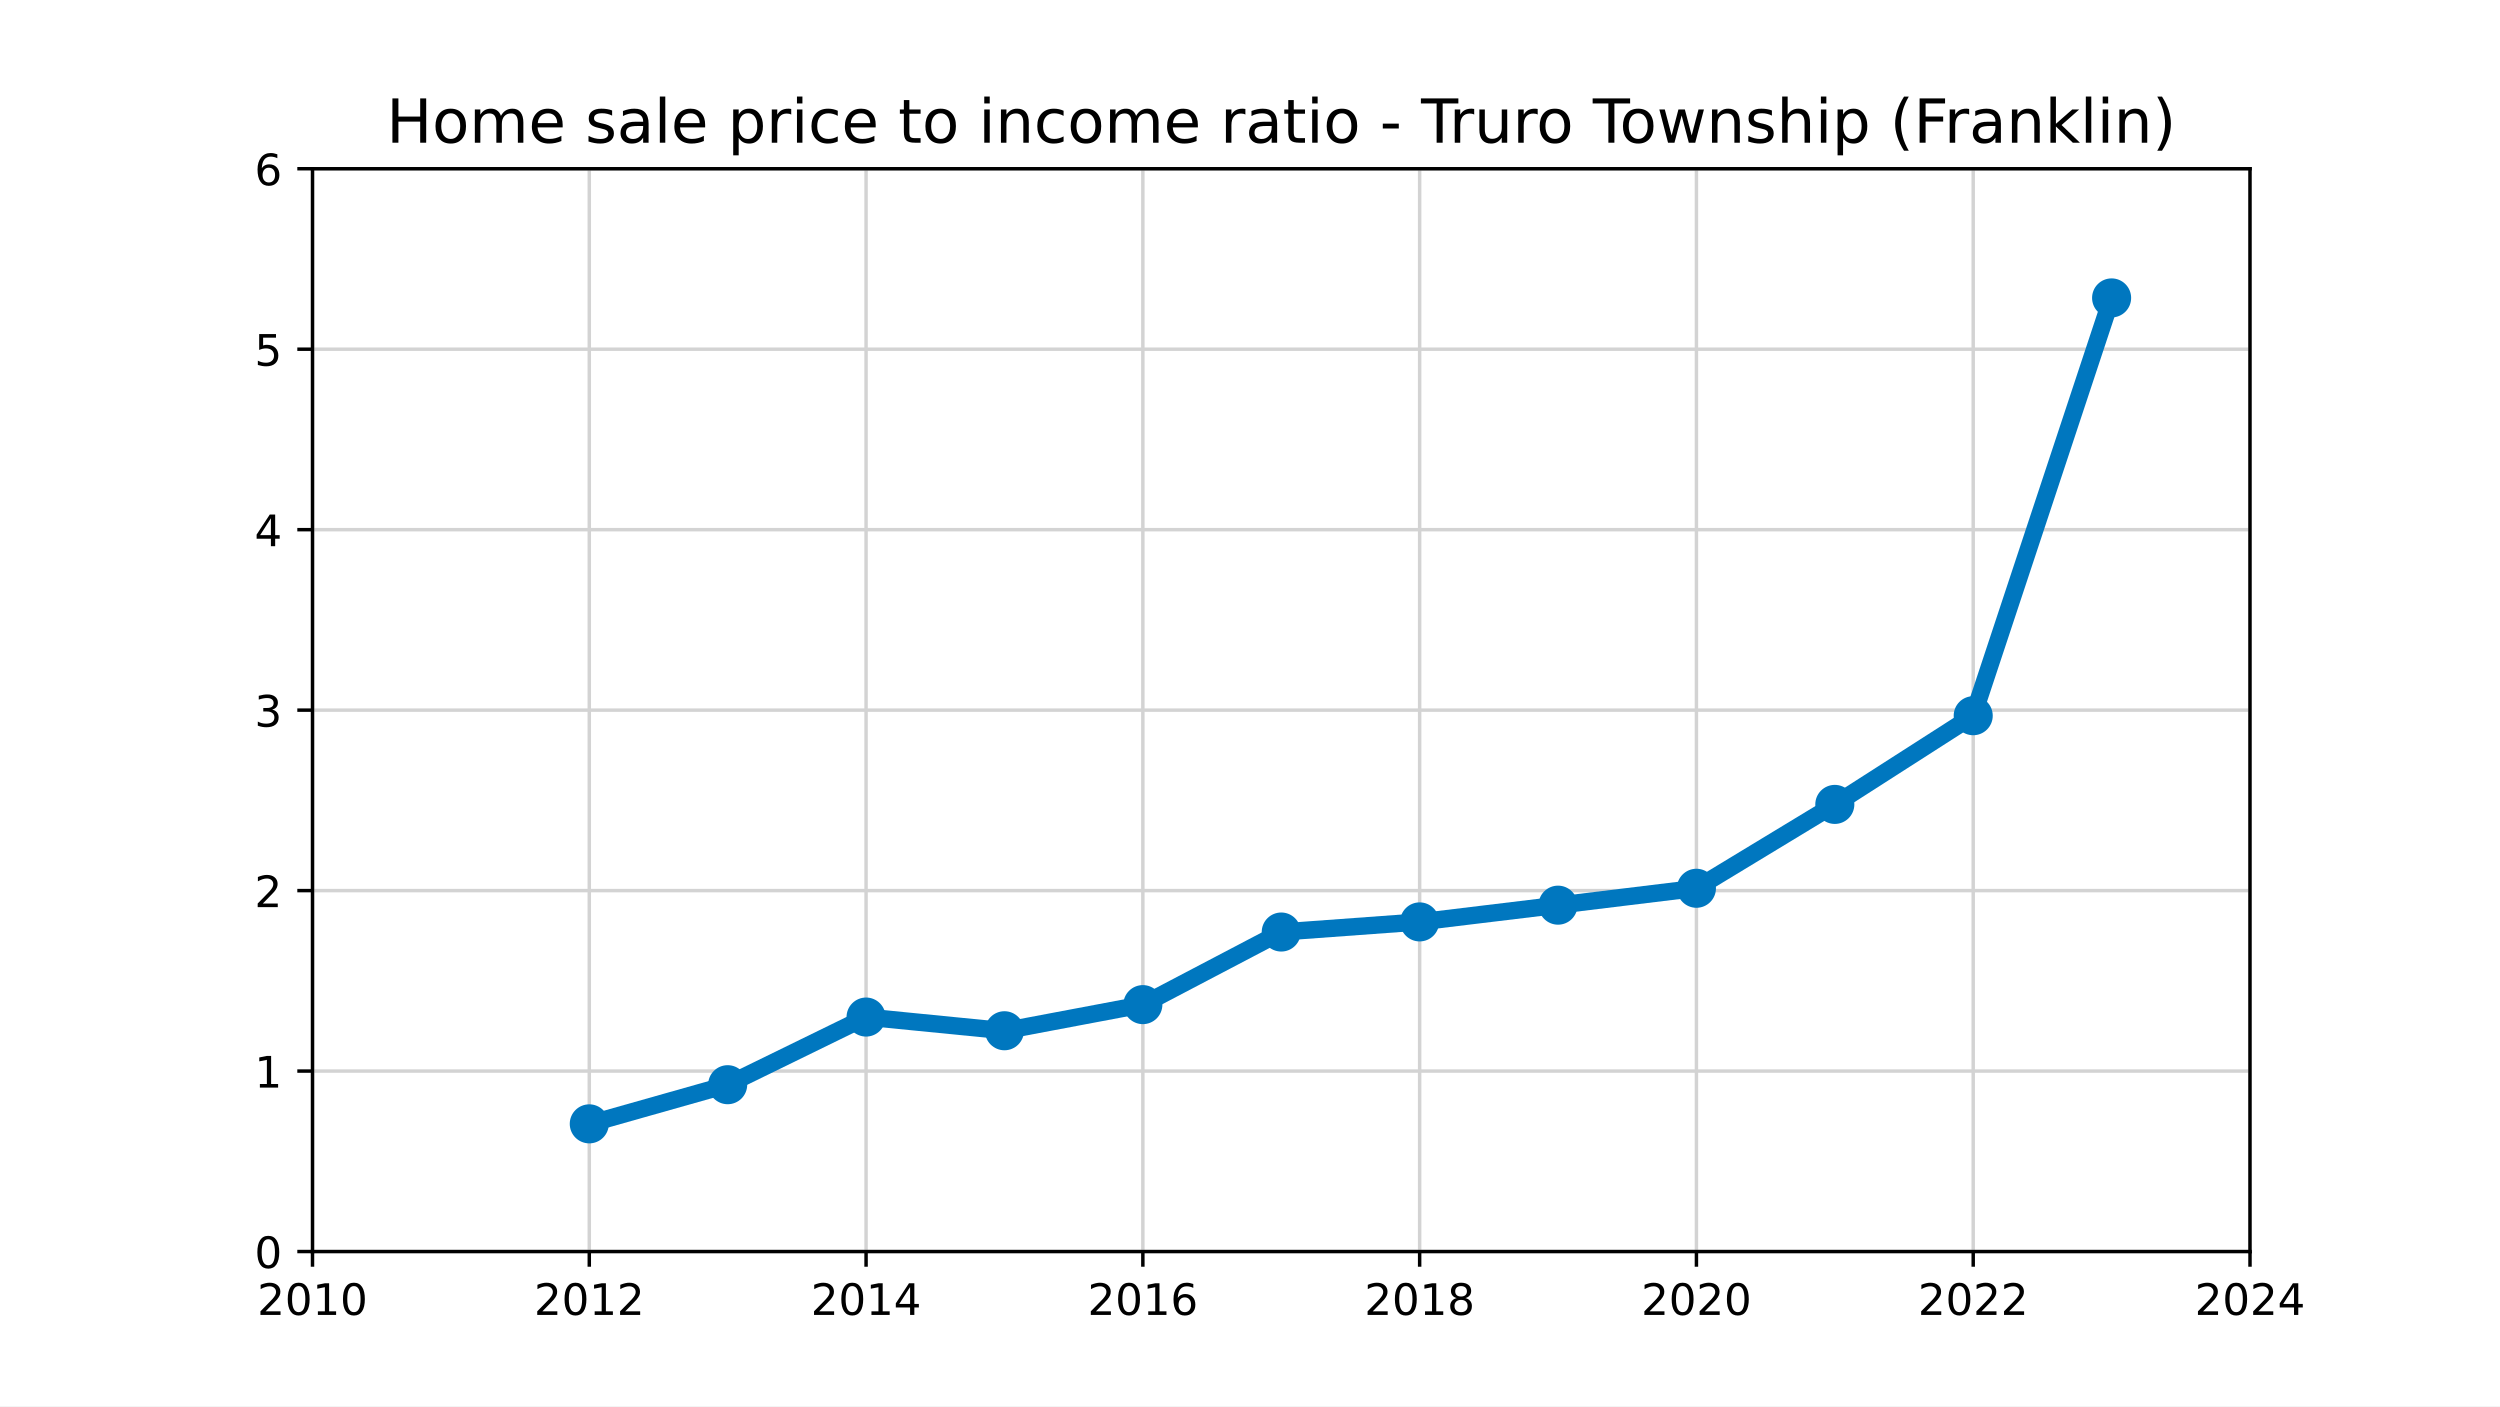
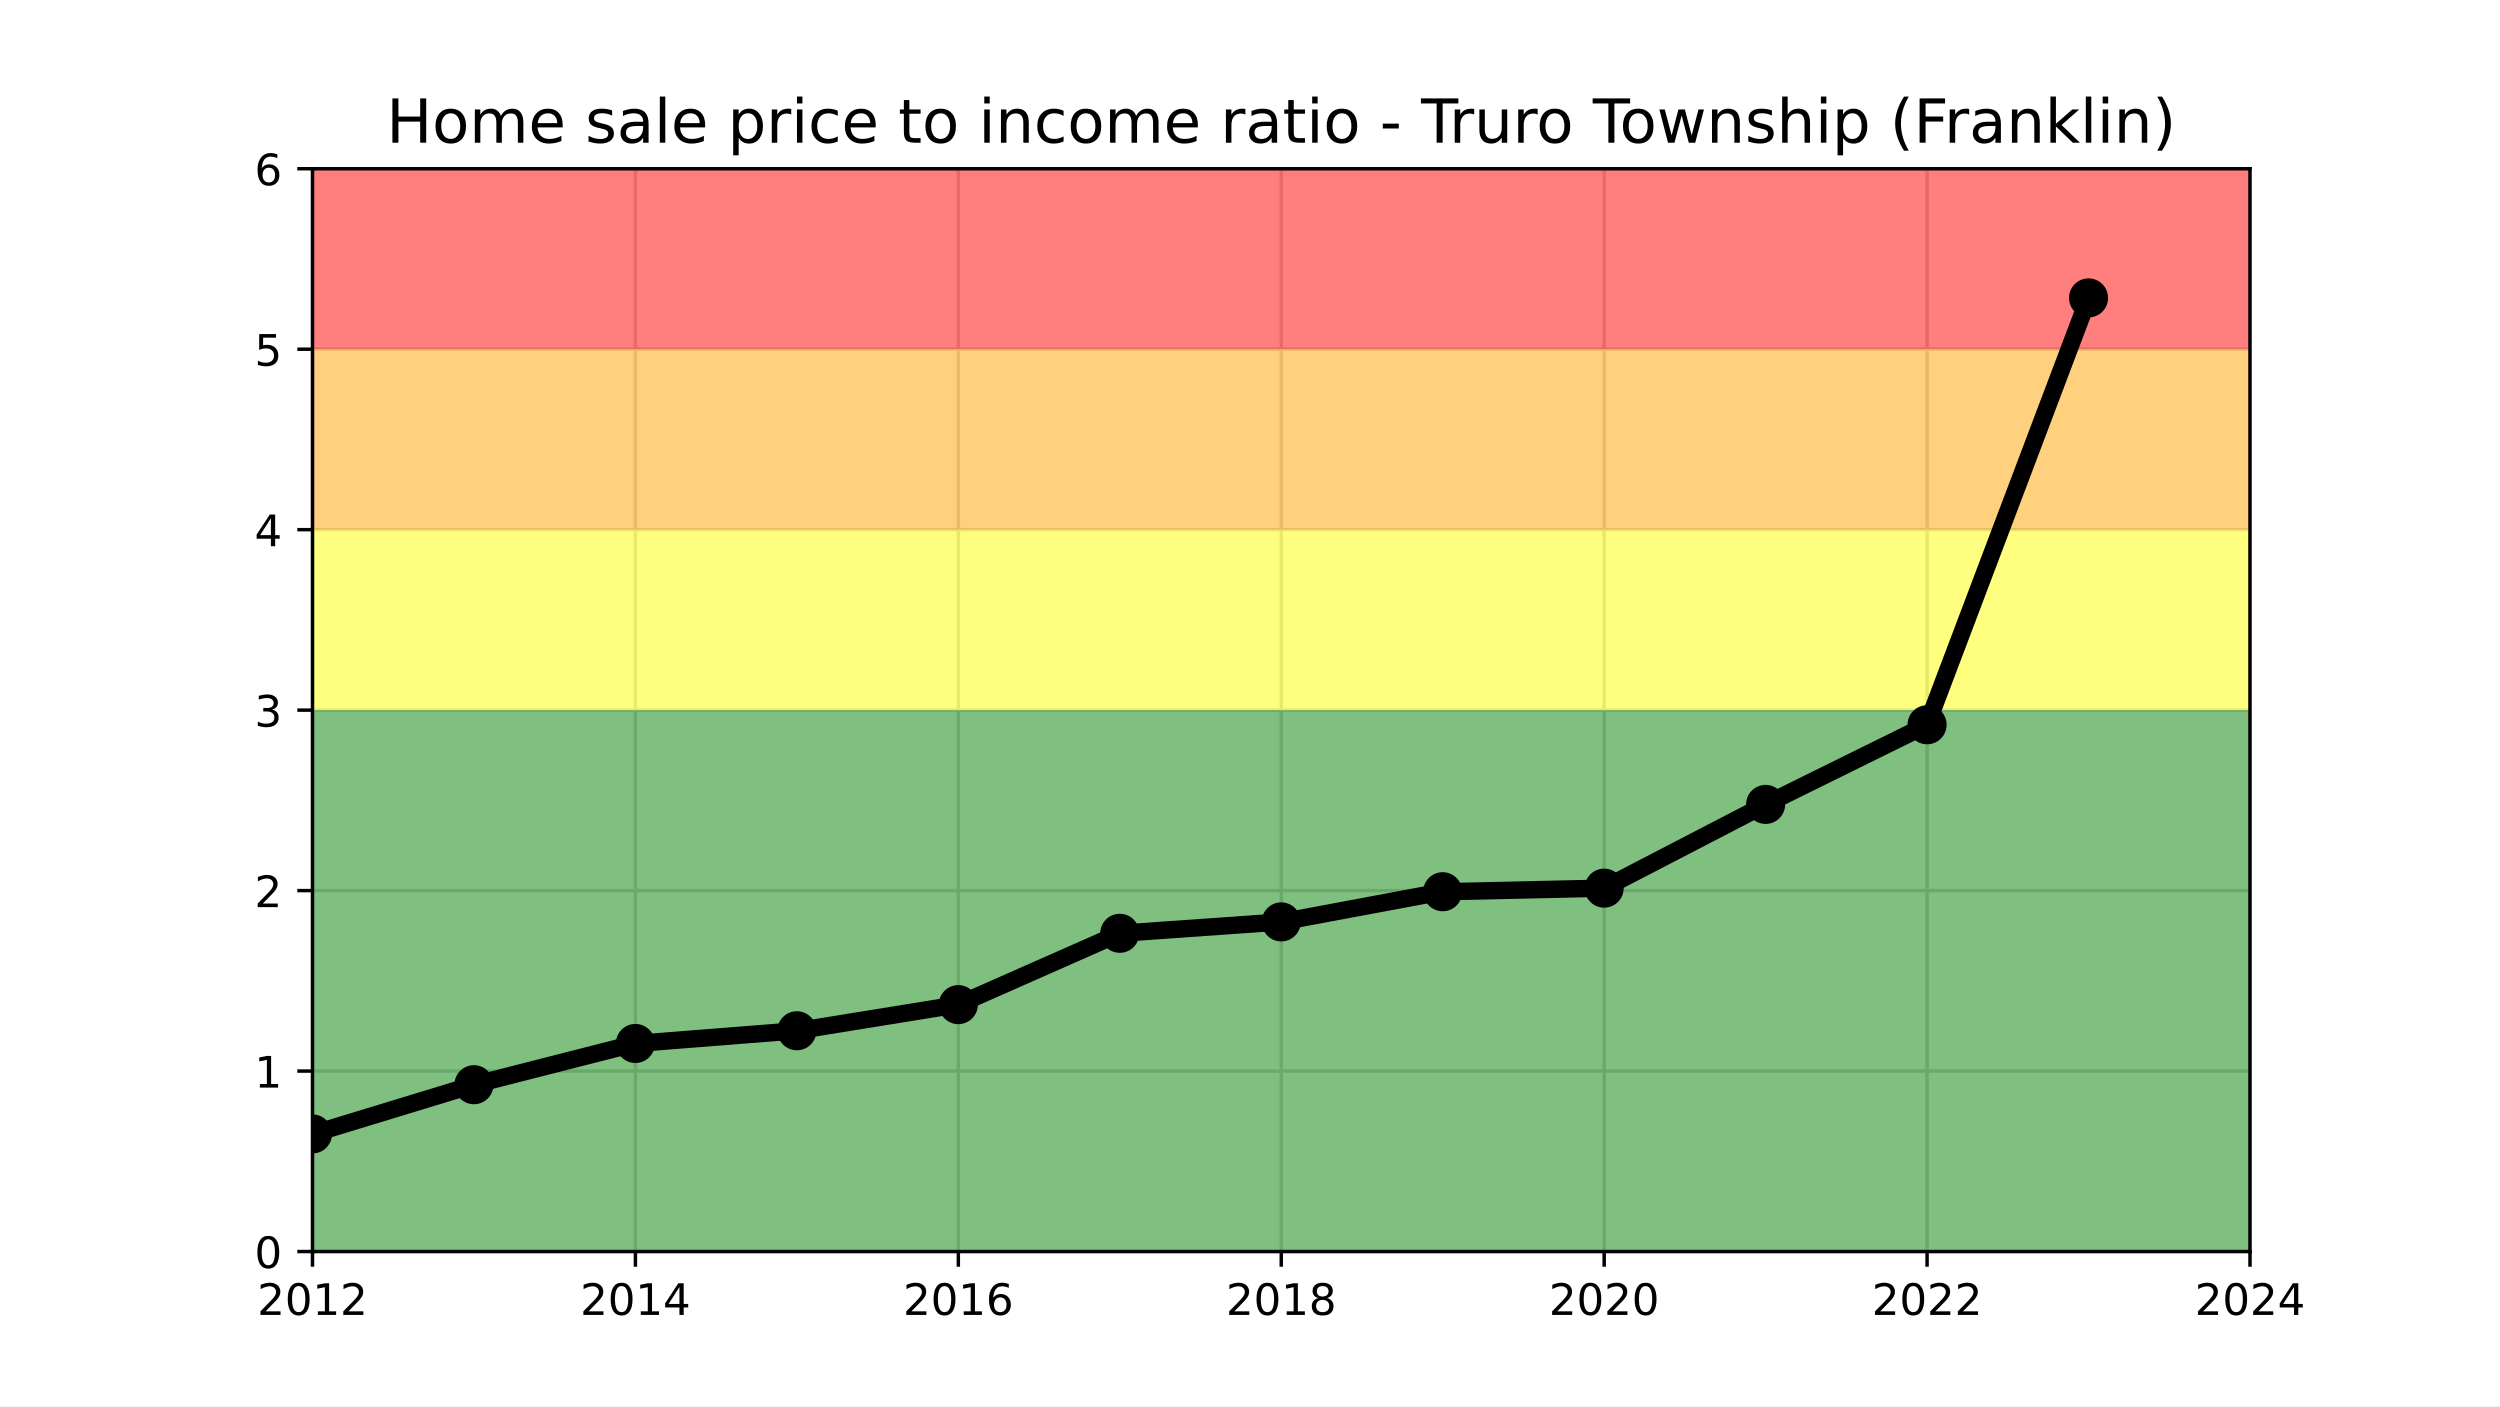
<svg xmlns="http://www.w3.org/2000/svg" xmlns:xlink="http://www.w3.org/1999/xlink" width="576pt" height="324pt" viewBox="0 0 576 324" version="1.1">
  <defs>
    <style type="text/css">*{stroke-linejoin: round; stroke-linecap: butt}</style>
  </defs>
  <g id="figure_1">
    <g id="patch_1">
      <path d="M 0 324  L 576 324  L 576 0  L 0 0  z " style="fill: #ffffff" />
    </g>
    <g id="axes_1">
      <g id="patch_2">
        <path d="M 72 288.36  L 518.4 288.36  L 518.4 38.88  L 72 38.88  z " style="fill: #ffffff" />
      </g>
      <g id="matplotlib.axis_1">
        <g id="xtick_1">
          <g id="line2d_1">
-             <path d="M 72 288.36  L 72 38.88  " clip-path="url(#p2392571a3c)" style="fill: none; stroke: #d3d3d3; stroke-width: 0.8; stroke-linecap: square" />
+             <path d="M 72 288.36  L 72 38.88  " clip-path="url(#p57d14aff2a)" style="fill: none; stroke: #d3d3d3; stroke-width: 0.8; stroke-linecap: square" />
          </g>
          <g id="line2d_2">
            <defs>
-               <path id="m18f7c436c4" d="M 0 0  L 0 3.5  " style="stroke: #000000; stroke-width: 0.8" />
+               <path id="ma981f61369" d="M 0 0  L 0 3.5  " style="stroke: #000000; stroke-width: 0.8" />
            </defs>
            <g>
-               <use xlink:href="#m18f7c436c4" x="72" y="288.36" style="stroke: #000000; stroke-width: 0.8" />
+               <use xlink:href="#ma981f61369" x="72" y="288.36" style="stroke: #000000; stroke-width: 0.8" />
            </g>
          </g>
          <g id="text_1">
            <g transform="translate(59.275 302.9584) scale(0.1 -0.1)">
              <defs>
                <path id="DejaVuSans-32" d="M 1228 531  L 3431 531  L 3431 0  L 469 0  L 469 531  Q 828 903 1448 1529  Q 2069 2156 2228 2338  Q 2531 2678 2651 2914  Q 2772 3150 2772 3378  Q 2772 3750 2511 3984  Q 2250 4219 1831 4219  Q 1534 4219 1204 4116  Q 875 4013 500 3803  L 500 4441  Q 881 4594 1212 4672  Q 1544 4750 1819 4750  Q 2544 4750 2975 4387  Q 3406 4025 3406 3419  Q 3406 3131 3298 2873  Q 3191 2616 2906 2266  Q 2828 2175 2409 1742  Q 1991 1309 1228 531  z " transform="scale(0.015625)" />
                <path id="DejaVuSans-30" d="M 2034 4250  Q 1547 4250 1301 3770  Q 1056 3291 1056 2328  Q 1056 1369 1301 889  Q 1547 409 2034 409  Q 2525 409 2770 889  Q 3016 1369 3016 2328  Q 3016 3291 2770 3770  Q 2525 4250 2034 4250  z M 2034 4750  Q 2819 4750 3233 4129  Q 3647 3509 3647 2328  Q 3647 1150 3233 529  Q 2819 -91 2034 -91  Q 1250 -91 836 529  Q 422 1150 422 2328  Q 422 3509 836 4129  Q 1250 4750 2034 4750  z " transform="scale(0.015625)" />
                <path id="DejaVuSans-31" d="M 794 531  L 1825 531  L 1825 4091  L 703 3866  L 703 4441  L 1819 4666  L 2450 4666  L 2450 531  L 3481 531  L 3481 0  L 794 0  L 794 531  z " transform="scale(0.015625)" />
              </defs>
              <use xlink:href="#DejaVuSans-32" />
              <use xlink:href="#DejaVuSans-30" x="63.623" />
              <use xlink:href="#DejaVuSans-31" x="127.246" />
-               <use xlink:href="#DejaVuSans-30" x="190.869" />
+               <use xlink:href="#DejaVuSans-32" x="190.869" />
            </g>
          </g>
        </g>
        <g id="xtick_2">
          <g id="line2d_3">
-             <path d="M 135.771 288.36  L 135.771 38.88  " clip-path="url(#p2392571a3c)" style="fill: none; stroke: #d3d3d3; stroke-width: 0.8; stroke-linecap: square" />
+             <path d="M 146.4 288.36  L 146.4 38.88  " clip-path="url(#p57d14aff2a)" style="fill: none; stroke: #d3d3d3; stroke-width: 0.8; stroke-linecap: square" />
          </g>
          <g id="line2d_4">
            <g>
-               <use xlink:href="#m18f7c436c4" x="135.771" y="288.36" style="stroke: #000000; stroke-width: 0.8" />
+               <use xlink:href="#ma981f61369" x="146.4" y="288.36" style="stroke: #000000; stroke-width: 0.8" />
            </g>
          </g>
          <g id="text_2">
-             <g transform="translate(123.0464 302.9584) scale(0.1 -0.1)">
+             <g transform="translate(133.675 302.9584) scale(0.1 -0.1)">
+               <defs>
+                 <path id="DejaVuSans-34" d="M 2419 4116  L 825 1625  L 2419 1625  L 2419 4116  z M 2253 4666  L 3047 4666  L 3047 1625  L 3713 1625  L 3713 1100  L 3047 1100  L 3047 0  L 2419 0  L 2419 1100  L 313 1100  L 313 1709  L 2253 4666  z " transform="scale(0.015625)" />
+               </defs>
              <use xlink:href="#DejaVuSans-32" />
              <use xlink:href="#DejaVuSans-30" x="63.623" />
              <use xlink:href="#DejaVuSans-31" x="127.246" />
-               <use xlink:href="#DejaVuSans-32" x="190.869" />
+               <use xlink:href="#DejaVuSans-34" x="190.869" />
            </g>
          </g>
        </g>
        <g id="xtick_3">
          <g id="line2d_5">
-             <path d="M 199.543 288.36  L 199.543 38.88  " clip-path="url(#p2392571a3c)" style="fill: none; stroke: #d3d3d3; stroke-width: 0.8; stroke-linecap: square" />
+             <path d="M 220.8 288.36  L 220.8 38.88  " clip-path="url(#p57d14aff2a)" style="fill: none; stroke: #d3d3d3; stroke-width: 0.8; stroke-linecap: square" />
          </g>
          <g id="line2d_6">
            <g>
-               <use xlink:href="#m18f7c436c4" x="199.543" y="288.36" style="stroke: #000000; stroke-width: 0.8" />
+               <use xlink:href="#ma981f61369" x="220.8" y="288.36" style="stroke: #000000; stroke-width: 0.8" />
            </g>
          </g>
          <g id="text_3">
-             <g transform="translate(186.8179 302.9584) scale(0.1 -0.1)">
-               <defs>
-                 <path id="DejaVuSans-34" d="M 2419 4116  L 825 1625  L 2419 1625  L 2419 4116  z M 2253 4666  L 3047 4666  L 3047 1625  L 3713 1625  L 3713 1100  L 3047 1100  L 3047 0  L 2419 0  L 2419 1100  L 313 1100  L 313 1709  L 2253 4666  z " transform="scale(0.015625)" />
+             <g transform="translate(208.075 302.9584) scale(0.1 -0.1)">
+               <defs>
+                 <path id="DejaVuSans-36" d="M 2113 2584  Q 1688 2584 1439 2293  Q 1191 2003 1191 1497  Q 1191 994 1439 701  Q 1688 409 2113 409  Q 2538 409 2786 701  Q 3034 994 3034 1497  Q 3034 2003 2786 2293  Q 2538 2584 2113 2584  z M 3366 4563  L 3366 3988  Q 3128 4100 2886 4159  Q 2644 4219 2406 4219  Q 1781 4219 1451 3797  Q 1122 3375 1075 2522  Q 1259 2794 1537 2939  Q 1816 3084 2150 3084  Q 2853 3084 3261 2657  Q 3669 2231 3669 1497  Q 3669 778 3244 343  Q 2819 -91 2113 -91  Q 1303 -91 875 529  Q 447 1150 447 2328  Q 447 3434 972 4092  Q 1497 4750 2381 4750  Q 2619 4750 2861 4703  Q 3103 4656 3366 4563  z " transform="scale(0.015625)" />
              </defs>
              <use xlink:href="#DejaVuSans-32" />
              <use xlink:href="#DejaVuSans-30" x="63.623" />
              <use xlink:href="#DejaVuSans-31" x="127.246" />
-               <use xlink:href="#DejaVuSans-34" x="190.869" />
+               <use xlink:href="#DejaVuSans-36" x="190.869" />
            </g>
          </g>
        </g>
        <g id="xtick_4">
          <g id="line2d_7">
-             <path d="M 263.314 288.36  L 263.314 38.88  " clip-path="url(#p2392571a3c)" style="fill: none; stroke: #d3d3d3; stroke-width: 0.8; stroke-linecap: square" />
+             <path d="M 295.2 288.36  L 295.2 38.88  " clip-path="url(#p57d14aff2a)" style="fill: none; stroke: #d3d3d3; stroke-width: 0.8; stroke-linecap: square" />
          </g>
          <g id="line2d_8">
            <g>
-               <use xlink:href="#m18f7c436c4" x="263.314" y="288.36" style="stroke: #000000; stroke-width: 0.8" />
+               <use xlink:href="#ma981f61369" x="295.2" y="288.36" style="stroke: #000000; stroke-width: 0.8" />
            </g>
          </g>
          <g id="text_4">
-             <g transform="translate(250.5893 302.9584) scale(0.1 -0.1)">
-               <defs>
-                 <path id="DejaVuSans-36" d="M 2113 2584  Q 1688 2584 1439 2293  Q 1191 2003 1191 1497  Q 1191 994 1439 701  Q 1688 409 2113 409  Q 2538 409 2786 701  Q 3034 994 3034 1497  Q 3034 2003 2786 2293  Q 2538 2584 2113 2584  z M 3366 4563  L 3366 3988  Q 3128 4100 2886 4159  Q 2644 4219 2406 4219  Q 1781 4219 1451 3797  Q 1122 3375 1075 2522  Q 1259 2794 1537 2939  Q 1816 3084 2150 3084  Q 2853 3084 3261 2657  Q 3669 2231 3669 1497  Q 3669 778 3244 343  Q 2819 -91 2113 -91  Q 1303 -91 875 529  Q 447 1150 447 2328  Q 447 3434 972 4092  Q 1497 4750 2381 4750  Q 2619 4750 2861 4703  Q 3103 4656 3366 4563  z " transform="scale(0.015625)" />
+             <g transform="translate(282.475 302.9584) scale(0.1 -0.1)">
+               <defs>
+                 <path id="DejaVuSans-38" d="M 2034 2216  Q 1584 2216 1326 1975  Q 1069 1734 1069 1313  Q 1069 891 1326 650  Q 1584 409 2034 409  Q 2484 409 2743 651  Q 3003 894 3003 1313  Q 3003 1734 2745 1975  Q 2488 2216 2034 2216  z M 1403 2484  Q 997 2584 770 2862  Q 544 3141 544 3541  Q 544 4100 942 4425  Q 1341 4750 2034 4750  Q 2731 4750 3128 4425  Q 3525 4100 3525 3541  Q 3525 3141 3298 2862  Q 3072 2584 2669 2484  Q 3125 2378 3379 2068  Q 3634 1759 3634 1313  Q 3634 634 3220 271  Q 2806 -91 2034 -91  Q 1263 -91 848 271  Q 434 634 434 1313  Q 434 1759 690 2068  Q 947 2378 1403 2484  z M 1172 3481  Q 1172 3119 1398 2916  Q 1625 2713 2034 2713  Q 2441 2713 2670 2916  Q 2900 3119 2900 3481  Q 2900 3844 2670 4047  Q 2441 4250 2034 4250  Q 1625 4250 1398 4047  Q 1172 3844 1172 3481  z " transform="scale(0.015625)" />
              </defs>
              <use xlink:href="#DejaVuSans-32" />
              <use xlink:href="#DejaVuSans-30" x="63.623" />
              <use xlink:href="#DejaVuSans-31" x="127.246" />
-               <use xlink:href="#DejaVuSans-36" x="190.869" />
+               <use xlink:href="#DejaVuSans-38" x="190.869" />
            </g>
          </g>
        </g>
        <g id="xtick_5">
          <g id="line2d_9">
-             <path d="M 327.086 288.36  L 327.086 38.88  " clip-path="url(#p2392571a3c)" style="fill: none; stroke: #d3d3d3; stroke-width: 0.8; stroke-linecap: square" />
+             <path d="M 369.6 288.36  L 369.6 38.88  " clip-path="url(#p57d14aff2a)" style="fill: none; stroke: #d3d3d3; stroke-width: 0.8; stroke-linecap: square" />
          </g>
          <g id="line2d_10">
            <g>
-               <use xlink:href="#m18f7c436c4" x="327.086" y="288.36" style="stroke: #000000; stroke-width: 0.8" />
+               <use xlink:href="#ma981f61369" x="369.6" y="288.36" style="stroke: #000000; stroke-width: 0.8" />
            </g>
          </g>
          <g id="text_5">
-             <g transform="translate(314.3607 302.9584) scale(0.1 -0.1)">
-               <defs>
-                 <path id="DejaVuSans-38" d="M 2034 2216  Q 1584 2216 1326 1975  Q 1069 1734 1069 1313  Q 1069 891 1326 650  Q 1584 409 2034 409  Q 2484 409 2743 651  Q 3003 894 3003 1313  Q 3003 1734 2745 1975  Q 2488 2216 2034 2216  z M 1403 2484  Q 997 2584 770 2862  Q 544 3141 544 3541  Q 544 4100 942 4425  Q 1341 4750 2034 4750  Q 2731 4750 3128 4425  Q 3525 4100 3525 3541  Q 3525 3141 3298 2862  Q 3072 2584 2669 2484  Q 3125 2378 3379 2068  Q 3634 1759 3634 1313  Q 3634 634 3220 271  Q 2806 -91 2034 -91  Q 1263 -91 848 271  Q 434 634 434 1313  Q 434 1759 690 2068  Q 947 2378 1403 2484  z M 1172 3481  Q 1172 3119 1398 2916  Q 1625 2713 2034 2713  Q 2441 2713 2670 2916  Q 2900 3119 2900 3481  Q 2900 3844 2670 4047  Q 2441 4250 2034 4250  Q 1625 4250 1398 4047  Q 1172 3844 1172 3481  z " transform="scale(0.015625)" />
-               </defs>
-               <use xlink:href="#DejaVuSans-32" />
-               <use xlink:href="#DejaVuSans-30" x="63.623" />
-               <use xlink:href="#DejaVuSans-31" x="127.246" />
-               <use xlink:href="#DejaVuSans-38" x="190.869" />
+             <g transform="translate(356.875 302.9584) scale(0.1 -0.1)">
+               <use xlink:href="#DejaVuSans-32" />
+               <use xlink:href="#DejaVuSans-30" x="63.623" />
+               <use xlink:href="#DejaVuSans-32" x="127.246" />
+               <use xlink:href="#DejaVuSans-30" x="190.869" />
            </g>
          </g>
        </g>
        <g id="xtick_6">
          <g id="line2d_11">
-             <path d="M 390.857 288.36  L 390.857 38.88  " clip-path="url(#p2392571a3c)" style="fill: none; stroke: #d3d3d3; stroke-width: 0.8; stroke-linecap: square" />
+             <path d="M 444 288.36  L 444 38.88  " clip-path="url(#p57d14aff2a)" style="fill: none; stroke: #d3d3d3; stroke-width: 0.8; stroke-linecap: square" />
          </g>
          <g id="line2d_12">
            <g>
-               <use xlink:href="#m18f7c436c4" x="390.857" y="288.36" style="stroke: #000000; stroke-width: 0.8" />
+               <use xlink:href="#ma981f61369" x="444" y="288.36" style="stroke: #000000; stroke-width: 0.8" />
            </g>
          </g>
          <g id="text_6">
-             <g transform="translate(378.1321 302.9584) scale(0.1 -0.1)">
+             <g transform="translate(431.275 302.9584) scale(0.1 -0.1)">
              <use xlink:href="#DejaVuSans-32" />
              <use xlink:href="#DejaVuSans-30" x="63.623" />
              <use xlink:href="#DejaVuSans-32" x="127.246" />
-               <use xlink:href="#DejaVuSans-30" x="190.869" />
+               <use xlink:href="#DejaVuSans-32" x="190.869" />
            </g>
          </g>
        </g>
        <g id="xtick_7">
          <g id="line2d_13">
-             <path d="M 454.629 288.36  L 454.629 38.88  " clip-path="url(#p2392571a3c)" style="fill: none; stroke: #d3d3d3; stroke-width: 0.8; stroke-linecap: square" />
+             <path d="M 518.4 288.36  L 518.4 38.88  " clip-path="url(#p57d14aff2a)" style="fill: none; stroke: #d3d3d3; stroke-width: 0.8; stroke-linecap: square" />
          </g>
          <g id="line2d_14">
            <g>
-               <use xlink:href="#m18f7c436c4" x="454.629" y="288.36" style="stroke: #000000; stroke-width: 0.8" />
+               <use xlink:href="#ma981f61369" x="518.4" y="288.36" style="stroke: #000000; stroke-width: 0.8" />
            </g>
          </g>
          <g id="text_7">
-             <g transform="translate(441.9036 302.9584) scale(0.1 -0.1)">
-               <use xlink:href="#DejaVuSans-32" />
-               <use xlink:href="#DejaVuSans-30" x="63.623" />
-               <use xlink:href="#DejaVuSans-32" x="127.246" />
-               <use xlink:href="#DejaVuSans-32" x="190.869" />
-             </g>
-           </g>
-         </g>
-         <g id="xtick_8">
-           <g id="line2d_15">
-             <path d="M 518.4 288.36  L 518.4 38.88  " clip-path="url(#p2392571a3c)" style="fill: none; stroke: #d3d3d3; stroke-width: 0.8; stroke-linecap: square" />
-           </g>
-           <g id="line2d_16">
-             <g>
-               <use xlink:href="#m18f7c436c4" x="518.4" y="288.36" style="stroke: #000000; stroke-width: 0.8" />
-             </g>
-           </g>
-           <g id="text_8">
            <g transform="translate(505.675 302.9584) scale(0.1 -0.1)">
              <use xlink:href="#DejaVuSans-32" />
              <use xlink:href="#DejaVuSans-30" x="63.623" />
              <use xlink:href="#DejaVuSans-32" x="127.246" />
              <use xlink:href="#DejaVuSans-34" x="190.869" />
            </g>
          </g>
        </g>
      </g>
      <g id="matplotlib.axis_2">
        <g id="ytick_1">
-           <g id="line2d_17">
-             <path d="M 72 288.36  L 518.4 288.36  " clip-path="url(#p2392571a3c)" style="fill: none; stroke: #d3d3d3; stroke-width: 0.8; stroke-linecap: square" />
-           </g>
-           <g id="line2d_18">
+           <g id="line2d_15">
+             <path d="M 72 288.36  L 518.4 288.36  " clip-path="url(#p57d14aff2a)" style="fill: none; stroke: #d3d3d3; stroke-width: 0.8; stroke-linecap: square" />
+           </g>
+           <g id="line2d_16">
            <defs>
-               <path id="m947c47d38b" d="M 0 0  L -3.5 0  " style="stroke: #000000; stroke-width: 0.8" />
+               <path id="m52ca88ad37" d="M 0 0  L -3.5 0  " style="stroke: #000000; stroke-width: 0.8" />
            </defs>
            <g>
-               <use xlink:href="#m947c47d38b" x="72" y="288.36" style="stroke: #000000; stroke-width: 0.8" />
-             </g>
-           </g>
-           <g id="text_9">
+               <use xlink:href="#m52ca88ad37" x="72" y="288.36" style="stroke: #000000; stroke-width: 0.8" />
+             </g>
+           </g>
+           <g id="text_8">
            <g transform="translate(58.6375 292.1592) scale(0.1 -0.1)">
              <use xlink:href="#DejaVuSans-30" />
            </g>
          </g>
        </g>
        <g id="ytick_2">
-           <g id="line2d_19">
-             <path d="M 72 246.78  L 518.4 246.78  " clip-path="url(#p2392571a3c)" style="fill: none; stroke: #d3d3d3; stroke-width: 0.8; stroke-linecap: square" />
-           </g>
-           <g id="line2d_20">
-             <g>
-               <use xlink:href="#m947c47d38b" x="72" y="246.78" style="stroke: #000000; stroke-width: 0.8" />
-             </g>
-           </g>
-           <g id="text_10">
+           <g id="line2d_17">
+             <path d="M 72 246.78  L 518.4 246.78  " clip-path="url(#p57d14aff2a)" style="fill: none; stroke: #d3d3d3; stroke-width: 0.8; stroke-linecap: square" />
+           </g>
+           <g id="line2d_18">
+             <g>
+               <use xlink:href="#m52ca88ad37" x="72" y="246.78" style="stroke: #000000; stroke-width: 0.8" />
+             </g>
+           </g>
+           <g id="text_9">
            <g transform="translate(58.6375 250.5792) scale(0.1 -0.1)">
              <use xlink:href="#DejaVuSans-31" />
            </g>
          </g>
        </g>
        <g id="ytick_3">
+           <g id="line2d_19">
+             <path d="M 72 205.2  L 518.4 205.2  " clip-path="url(#p57d14aff2a)" style="fill: none; stroke: #d3d3d3; stroke-width: 0.8; stroke-linecap: square" />
+           </g>
+           <g id="line2d_20">
+             <g>
+               <use xlink:href="#m52ca88ad37" x="72" y="205.2" style="stroke: #000000; stroke-width: 0.8" />
+             </g>
+           </g>
+           <g id="text_10">
+             <g transform="translate(58.6375 208.9992) scale(0.1 -0.1)">
+               <use xlink:href="#DejaVuSans-32" />
+             </g>
+           </g>
+         </g>
+         <g id="ytick_4">
          <g id="line2d_21">
-             <path d="M 72 205.2  L 518.4 205.2  " clip-path="url(#p2392571a3c)" style="fill: none; stroke: #d3d3d3; stroke-width: 0.8; stroke-linecap: square" />
+             <path d="M 72 163.62  L 518.4 163.62  " clip-path="url(#p57d14aff2a)" style="fill: none; stroke: #d3d3d3; stroke-width: 0.8; stroke-linecap: square" />
          </g>
          <g id="line2d_22">
            <g>
-               <use xlink:href="#m947c47d38b" x="72" y="205.2" style="stroke: #000000; stroke-width: 0.8" />
+               <use xlink:href="#m52ca88ad37" x="72" y="163.62" style="stroke: #000000; stroke-width: 0.8" />
            </g>
          </g>
          <g id="text_11">
-             <g transform="translate(58.6375 208.9992) scale(0.1 -0.1)">
-               <use xlink:href="#DejaVuSans-32" />
-             </g>
-           </g>
-         </g>
-         <g id="ytick_4">
+             <g transform="translate(58.6375 167.4192) scale(0.1 -0.1)">
+               <defs>
+                 <path id="DejaVuSans-33" d="M 2597 2516  Q 3050 2419 3304 2112  Q 3559 1806 3559 1356  Q 3559 666 3084 287  Q 2609 -91 1734 -91  Q 1441 -91 1130 -33  Q 819 25 488 141  L 488 750  Q 750 597 1062 519  Q 1375 441 1716 441  Q 2309 441 2620 675  Q 2931 909 2931 1356  Q 2931 1769 2642 2001  Q 2353 2234 1838 2234  L 1294 2234  L 1294 2753  L 1863 2753  Q 2328 2753 2575 2939  Q 2822 3125 2822 3475  Q 2822 3834 2567 4026  Q 2313 4219 1838 4219  Q 1578 4219 1281 4162  Q 984 4106 628 3988  L 628 4550  Q 988 4650 1302 4700  Q 1616 4750 1894 4750  Q 2613 4750 3031 4423  Q 3450 4097 3450 3541  Q 3450 3153 3228 2886  Q 3006 2619 2597 2516  z " transform="scale(0.015625)" />
+               </defs>
+               <use xlink:href="#DejaVuSans-33" />
+             </g>
+           </g>
+         </g>
+         <g id="ytick_5">
          <g id="line2d_23">
-             <path d="M 72 163.62  L 518.4 163.62  " clip-path="url(#p2392571a3c)" style="fill: none; stroke: #d3d3d3; stroke-width: 0.8; stroke-linecap: square" />
+             <path d="M 72 122.04  L 518.4 122.04  " clip-path="url(#p57d14aff2a)" style="fill: none; stroke: #d3d3d3; stroke-width: 0.8; stroke-linecap: square" />
          </g>
          <g id="line2d_24">
            <g>
-               <use xlink:href="#m947c47d38b" x="72" y="163.62" style="stroke: #000000; stroke-width: 0.8" />
+               <use xlink:href="#m52ca88ad37" x="72" y="122.04" style="stroke: #000000; stroke-width: 0.8" />
            </g>
          </g>
          <g id="text_12">
-             <g transform="translate(58.6375 167.4192) scale(0.1 -0.1)">
-               <defs>
-                 <path id="DejaVuSans-33" d="M 2597 2516  Q 3050 2419 3304 2112  Q 3559 1806 3559 1356  Q 3559 666 3084 287  Q 2609 -91 1734 -91  Q 1441 -91 1130 -33  Q 819 25 488 141  L 488 750  Q 750 597 1062 519  Q 1375 441 1716 441  Q 2309 441 2620 675  Q 2931 909 2931 1356  Q 2931 1769 2642 2001  Q 2353 2234 1838 2234  L 1294 2234  L 1294 2753  L 1863 2753  Q 2328 2753 2575 2939  Q 2822 3125 2822 3475  Q 2822 3834 2567 4026  Q 2313 4219 1838 4219  Q 1578 4219 1281 4162  Q 984 4106 628 3988  L 628 4550  Q 988 4650 1302 4700  Q 1616 4750 1894 4750  Q 2613 4750 3031 4423  Q 3450 4097 3450 3541  Q 3450 3153 3228 2886  Q 3006 2619 2597 2516  z " transform="scale(0.015625)" />
-               </defs>
-               <use xlink:href="#DejaVuSans-33" />
-             </g>
-           </g>
-         </g>
-         <g id="ytick_5">
-           <g id="line2d_25">
-             <path d="M 72 122.04  L 518.4 122.04  " clip-path="url(#p2392571a3c)" style="fill: none; stroke: #d3d3d3; stroke-width: 0.8; stroke-linecap: square" />
-           </g>
-           <g id="line2d_26">
-             <g>
-               <use xlink:href="#m947c47d38b" x="72" y="122.04" style="stroke: #000000; stroke-width: 0.8" />
-             </g>
-           </g>
-           <g id="text_13">
            <g transform="translate(58.6375 125.8392) scale(0.1 -0.1)">
              <use xlink:href="#DejaVuSans-34" />
            </g>
          </g>
        </g>
        <g id="ytick_6">
+           <g id="line2d_25">
+             <path d="M 72 80.46  L 518.4 80.46  " clip-path="url(#p57d14aff2a)" style="fill: none; stroke: #d3d3d3; stroke-width: 0.8; stroke-linecap: square" />
+           </g>
+           <g id="line2d_26">
+             <g>
+               <use xlink:href="#m52ca88ad37" x="72" y="80.46" style="stroke: #000000; stroke-width: 0.8" />
+             </g>
+           </g>
+           <g id="text_13">
+             <g transform="translate(58.6375 84.25922) scale(0.1 -0.1)">
+               <defs>
+                 <path id="DejaVuSans-35" d="M 691 4666  L 3169 4666  L 3169 4134  L 1269 4134  L 1269 2991  Q 1406 3038 1543 3061  Q 1681 3084 1819 3084  Q 2600 3084 3056 2656  Q 3513 2228 3513 1497  Q 3513 744 3044 326  Q 2575 -91 1722 -91  Q 1428 -91 1123 -41  Q 819 9 494 109  L 494 744  Q 775 591 1075 516  Q 1375 441 1709 441  Q 2250 441 2565 725  Q 2881 1009 2881 1497  Q 2881 1984 2565 2268  Q 2250 2553 1709 2553  Q 1456 2553 1204 2497  Q 953 2441 691 2322  L 691 4666  z " transform="scale(0.015625)" />
+               </defs>
+               <use xlink:href="#DejaVuSans-35" />
+             </g>
+           </g>
+         </g>
+         <g id="ytick_7">
          <g id="line2d_27">
-             <path d="M 72 80.46  L 518.4 80.46  " clip-path="url(#p2392571a3c)" style="fill: none; stroke: #d3d3d3; stroke-width: 0.8; stroke-linecap: square" />
+             <path d="M 72 38.88  L 518.4 38.88  " clip-path="url(#p57d14aff2a)" style="fill: none; stroke: #d3d3d3; stroke-width: 0.8; stroke-linecap: square" />
          </g>
          <g id="line2d_28">
            <g>
-               <use xlink:href="#m947c47d38b" x="72" y="80.46" style="stroke: #000000; stroke-width: 0.8" />
+               <use xlink:href="#m52ca88ad37" x="72" y="38.88" style="stroke: #000000; stroke-width: 0.8" />
            </g>
          </g>
          <g id="text_14">
-             <g transform="translate(58.6375 84.25922) scale(0.1 -0.1)">
-               <defs>
-                 <path id="DejaVuSans-35" d="M 691 4666  L 3169 4666  L 3169 4134  L 1269 4134  L 1269 2991  Q 1406 3038 1543 3061  Q 1681 3084 1819 3084  Q 2600 3084 3056 2656  Q 3513 2228 3513 1497  Q 3513 744 3044 326  Q 2575 -91 1722 -91  Q 1428 -91 1123 -41  Q 819 9 494 109  L 494 744  Q 775 591 1075 516  Q 1375 441 1709 441  Q 2250 441 2565 725  Q 2881 1009 2881 1497  Q 2881 1984 2565 2268  Q 2250 2553 1709 2553  Q 1456 2553 1204 2497  Q 953 2441 691 2322  L 691 4666  z " transform="scale(0.015625)" />
-               </defs>
-               <use xlink:href="#DejaVuSans-35" />
-             </g>
-           </g>
-         </g>
-         <g id="ytick_7">
-           <g id="line2d_29">
-             <path d="M 72 38.88  L 518.4 38.88  " clip-path="url(#p2392571a3c)" style="fill: none; stroke: #d3d3d3; stroke-width: 0.8; stroke-linecap: square" />
-           </g>
-           <g id="line2d_30">
-             <g>
-               <use xlink:href="#m947c47d38b" x="72" y="38.88" style="stroke: #000000; stroke-width: 0.8" />
-             </g>
-           </g>
-           <g id="text_15">
            <g transform="translate(58.6375 42.67922) scale(0.1 -0.1)">
              <use xlink:href="#DejaVuSans-36" />
            </g>
          </g>
        </g>
      </g>
-       <g id="line2d_31">
-         <path d="M 135.771 258.936  L 167.657 249.916  L 199.543 234.33  L 231.429 237.485  L 263.314 231.466  L 295.2 214.739  L 327.086 212.408  L 358.971 208.55  L 390.857 204.659  L 422.743 185.335  L 454.629 164.899  L 486.514 68.64  " clip-path="url(#p2392571a3c)" style="fill: none; stroke: #0077bf; stroke-width: 4; stroke-linecap: square" />
+       <g id="PolyCollection_1">
+         <path d="M 72 163.62  L 72 288.36  L 109.2 288.36  L 146.4 288.36  L 183.6 288.36  L 220.8 288.36  L 258 288.36  L 295.2 288.36  L 332.4 288.36  L 369.6 288.36  L 406.8 288.36  L 444 288.36  L 481.2 288.36  L 518.4 288.36  L 518.4 163.62  L 518.4 163.62  L 481.2 163.62  L 444 163.62  L 406.8 163.62  L 369.6 163.62  L 332.4 163.62  L 295.2 163.62  L 258 163.62  L 220.8 163.62  L 183.6 163.62  L 146.4 163.62  L 109.2 163.62  L 72 163.62  z " clip-path="url(#p57d14aff2a)" style="fill: #008000; fill-opacity: 0.5" />
+       </g>
+       <g id="PolyCollection_2">
+         <path d="M 72 122.04  L 72 163.62  L 109.2 163.62  L 146.4 163.62  L 183.6 163.62  L 220.8 163.62  L 258 163.62  L 295.2 163.62  L 332.4 163.62  L 369.6 163.62  L 406.8 163.62  L 444 163.62  L 481.2 163.62  L 518.4 163.62  L 518.4 122.04  L 518.4 122.04  L 481.2 122.04  L 444 122.04  L 406.8 122.04  L 369.6 122.04  L 332.4 122.04  L 295.2 122.04  L 258 122.04  L 220.8 122.04  L 183.6 122.04  L 146.4 122.04  L 109.2 122.04  L 72 122.04  z " clip-path="url(#p57d14aff2a)" style="fill: #ffff00; fill-opacity: 0.5" />
+       </g>
+       <g id="PolyCollection_3">
+         <path d="M 72 80.46  L 72 122.04  L 109.2 122.04  L 146.4 122.04  L 183.6 122.04  L 220.8 122.04  L 258 122.04  L 295.2 122.04  L 332.4 122.04  L 369.6 122.04  L 406.8 122.04  L 444 122.04  L 481.2 122.04  L 518.4 122.04  L 518.4 80.46  L 518.4 80.46  L 481.2 80.46  L 444 80.46  L 406.8 80.46  L 369.6 80.46  L 332.4 80.46  L 295.2 80.46  L 258 80.46  L 220.8 80.46  L 183.6 80.46  L 146.4 80.46  L 109.2 80.46  L 72 80.46  z " clip-path="url(#p57d14aff2a)" style="fill: #ffa500; fill-opacity: 0.5" />
+       </g>
+       <g id="PolyCollection_4">
+         <path d="M 72 38.88  L 72 80.46  L 109.2 80.46  L 146.4 80.46  L 183.6 80.46  L 220.8 80.46  L 258 80.46  L 295.2 80.46  L 332.4 80.46  L 369.6 80.46  L 406.8 80.46  L 444 80.46  L 481.2 80.46  L 518.4 80.46  L 518.4 38.88  L 518.4 38.88  L 481.2 38.88  L 444 38.88  L 406.8 38.88  L 369.6 38.88  L 332.4 38.88  L 295.2 38.88  L 258 38.88  L 220.8 38.88  L 183.6 38.88  L 146.4 38.88  L 109.2 38.88  L 72 38.88  z " clip-path="url(#p57d14aff2a)" style="fill: #ff0000; fill-opacity: 0.5" />
+       </g>
+       <g id="line2d_29">
+         <path d="M 72 261.259  L 109.2 249.916  L 146.4 240.415  L 183.6 237.485  L 220.8 231.466  L 258 215.032  L 295.2 212.408  L 332.4 205.456  L 369.6 204.629  L 406.8 185.335  L 444 166.984  L 481.2 68.64  " clip-path="url(#p57d14aff2a)" style="fill: none; stroke: #000000; stroke-width: 4; stroke-linecap: square" />
        <defs>
-           <path id="md65abaa07d" d="M 0 4  C 1.061 4 2.078 3.579 2.828 2.828  C 3.579 2.078 4 1.061 4 0  C 4 -1.061 3.579 -2.078 2.828 -2.828  C 2.078 -3.579 1.061 -4 0 -4  C -1.061 -4 -2.078 -3.579 -2.828 -2.828  C -3.579 -2.078 -4 -1.061 -4 0  C -4 1.061 -3.579 2.078 -2.828 2.828  C -2.078 3.579 -1.061 4 0 4  z " style="stroke: #0077bf" />
+           <path id="m8f7576dc8c" d="M 0 4  C 1.061 4 2.078 3.579 2.828 2.828  C 3.579 2.078 4 1.061 4 0  C 4 -1.061 3.579 -2.078 2.828 -2.828  C 2.078 -3.579 1.061 -4 0 -4  C -1.061 -4 -2.078 -3.579 -2.828 -2.828  C -3.579 -2.078 -4 -1.061 -4 0  C -4 1.061 -3.579 2.078 -2.828 2.828  C -2.078 3.579 -1.061 4 0 4  z " style="stroke: #000000" />
        </defs>
-         <g clip-path="url(#p2392571a3c)">
-           <use xlink:href="#md65abaa07d" x="135.771" y="258.936" style="fill: #0077bf; stroke: #0077bf" />
-           <use xlink:href="#md65abaa07d" x="167.657" y="249.916" style="fill: #0077bf; stroke: #0077bf" />
-           <use xlink:href="#md65abaa07d" x="199.543" y="234.33" style="fill: #0077bf; stroke: #0077bf" />
-           <use xlink:href="#md65abaa07d" x="231.429" y="237.485" style="fill: #0077bf; stroke: #0077bf" />
-           <use xlink:href="#md65abaa07d" x="263.314" y="231.466" style="fill: #0077bf; stroke: #0077bf" />
-           <use xlink:href="#md65abaa07d" x="295.2" y="214.739" style="fill: #0077bf; stroke: #0077bf" />
-           <use xlink:href="#md65abaa07d" x="327.086" y="212.408" style="fill: #0077bf; stroke: #0077bf" />
-           <use xlink:href="#md65abaa07d" x="358.971" y="208.55" style="fill: #0077bf; stroke: #0077bf" />
-           <use xlink:href="#md65abaa07d" x="390.857" y="204.659" style="fill: #0077bf; stroke: #0077bf" />
-           <use xlink:href="#md65abaa07d" x="422.743" y="185.335" style="fill: #0077bf; stroke: #0077bf" />
-           <use xlink:href="#md65abaa07d" x="454.629" y="164.899" style="fill: #0077bf; stroke: #0077bf" />
-           <use xlink:href="#md65abaa07d" x="486.514" y="68.64" style="fill: #0077bf; stroke: #0077bf" />
+         <g clip-path="url(#p57d14aff2a)">
+           <use xlink:href="#m8f7576dc8c" x="72" y="261.259" style="stroke: #000000" />
+           <use xlink:href="#m8f7576dc8c" x="109.2" y="249.916" style="stroke: #000000" />
+           <use xlink:href="#m8f7576dc8c" x="146.4" y="240.415" style="stroke: #000000" />
+           <use xlink:href="#m8f7576dc8c" x="183.6" y="237.485" style="stroke: #000000" />
+           <use xlink:href="#m8f7576dc8c" x="220.8" y="231.466" style="stroke: #000000" />
+           <use xlink:href="#m8f7576dc8c" x="258" y="215.032" style="stroke: #000000" />
+           <use xlink:href="#m8f7576dc8c" x="295.2" y="212.408" style="stroke: #000000" />
+           <use xlink:href="#m8f7576dc8c" x="332.4" y="205.456" style="stroke: #000000" />
+           <use xlink:href="#m8f7576dc8c" x="369.6" y="204.629" style="stroke: #000000" />
+           <use xlink:href="#m8f7576dc8c" x="406.8" y="185.335" style="stroke: #000000" />
+           <use xlink:href="#m8f7576dc8c" x="444" y="166.984" style="stroke: #000000" />
+           <use xlink:href="#m8f7576dc8c" x="481.2" y="68.64" style="stroke: #000000" />
        </g>
      </g>
      <g id="patch_3">
        <path d="M 72 288.36  L 72 38.88  " style="fill: none; stroke: #000000; stroke-width: 0.8; stroke-linejoin: miter; stroke-linecap: square" />
      </g>
      <g id="patch_4">
        <path d="M 518.4 288.36  L 518.4 38.88  " style="fill: none; stroke: #000000; stroke-width: 0.8; stroke-linejoin: miter; stroke-linecap: square" />
      </g>
      <g id="patch_5">
        <path d="M 72 288.36  L 518.4 288.36  " style="fill: none; stroke: #000000; stroke-width: 0.8; stroke-linejoin: miter; stroke-linecap: square" />
      </g>
      <g id="patch_6">
        <path d="M 72 38.88  L 518.4 38.88  " style="fill: none; stroke: #000000; stroke-width: 0.8; stroke-linejoin: miter; stroke-linecap: square" />
      </g>
-       <g id="text_16">
+       <g id="text_15">
        <g transform="translate(89.03906 32.88) scale(0.14 -0.14)">
          <defs>
            <path id="DejaVuSans-48" d="M 628 4666  L 1259 4666  L 1259 2753  L 3553 2753  L 3553 4666  L 4184 4666  L 4184 0  L 3553 0  L 3553 2222  L 1259 2222  L 1259 0  L 628 0  L 628 4666  z " transform="scale(0.015625)" />
            <path id="DejaVuSans-6f" d="M 1959 3097  Q 1497 3097 1228 2736  Q 959 2375 959 1747  Q 959 1119 1226 758  Q 1494 397 1959 397  Q 2419 397 2687 759  Q 2956 1122 2956 1747  Q 2956 2369 2687 2733  Q 2419 3097 1959 3097  z M 1959 3584  Q 2709 3584 3137 3096  Q 3566 2609 3566 1747  Q 3566 888 3137 398  Q 2709 -91 1959 -91  Q 1206 -91 779 398  Q 353 888 353 1747  Q 353 2609 779 3096  Q 1206 3584 1959 3584  z " transform="scale(0.015625)" />
            <path id="DejaVuSans-6d" d="M 3328 2828  Q 3544 3216 3844 3400  Q 4144 3584 4550 3584  Q 5097 3584 5394 3201  Q 5691 2819 5691 2113  L 5691 0  L 5113 0  L 5113 2094  Q 5113 2597 4934 2840  Q 4756 3084 4391 3084  Q 3944 3084 3684 2787  Q 3425 2491 3425 1978  L 3425 0  L 2847 0  L 2847 2094  Q 2847 2600 2669 2842  Q 2491 3084 2119 3084  Q 1678 3084 1418 2786  Q 1159 2488 1159 1978  L 1159 0  L 581 0  L 581 3500  L 1159 3500  L 1159 2956  Q 1356 3278 1631 3431  Q 1906 3584 2284 3584  Q 2666 3584 2933 3390  Q 3200 3197 3328 2828  z " transform="scale(0.015625)" />
            <path id="DejaVuSans-65" d="M 3597 1894  L 3597 1613  L 953 1613  Q 991 1019 1311 708  Q 1631 397 2203 397  Q 2534 397 2845 478  Q 3156 559 3463 722  L 3463 178  Q 3153 47 2828 -22  Q 2503 -91 2169 -91  Q 1331 -91 842 396  Q 353 884 353 1716  Q 353 2575 817 3079  Q 1281 3584 2069 3584  Q 2775 3584 3186 3129  Q 3597 2675 3597 1894  z M 3022 2063  Q 3016 2534 2758 2815  Q 2500 3097 2075 3097  Q 1594 3097 1305 2825  Q 1016 2553 972 2059  L 3022 2063  z " transform="scale(0.015625)" />
            <path id="DejaVuSans-20" transform="scale(0.015625)" />
            <path id="DejaVuSans-73" d="M 2834 3397  L 2834 2853  Q 2591 2978 2328 3040  Q 2066 3103 1784 3103  Q 1356 3103 1142 2972  Q 928 2841 928 2578  Q 928 2378 1081 2264  Q 1234 2150 1697 2047  L 1894 2003  Q 2506 1872 2764 1633  Q 3022 1394 3022 966  Q 3022 478 2636 193  Q 2250 -91 1575 -91  Q 1294 -91 989 -36  Q 684 19 347 128  L 347 722  Q 666 556 975 473  Q 1284 391 1588 391  Q 1994 391 2212 530  Q 2431 669 2431 922  Q 2431 1156 2273 1281  Q 2116 1406 1581 1522  L 1381 1569  Q 847 1681 609 1914  Q 372 2147 372 2553  Q 372 3047 722 3315  Q 1072 3584 1716 3584  Q 2034 3584 2315 3537  Q 2597 3491 2834 3397  z " transform="scale(0.015625)" />
            <path id="DejaVuSans-61" d="M 2194 1759  Q 1497 1759 1228 1600  Q 959 1441 959 1056  Q 959 750 1161 570  Q 1363 391 1709 391  Q 2188 391 2477 730  Q 2766 1069 2766 1631  L 2766 1759  L 2194 1759  z M 3341 1997  L 3341 0  L 2766 0  L 2766 531  Q 2569 213 2275 61  Q 1981 -91 1556 -91  Q 1019 -91 701 211  Q 384 513 384 1019  Q 384 1609 779 1909  Q 1175 2209 1959 2209  L 2766 2209  L 2766 2266  Q 2766 2663 2505 2880  Q 2244 3097 1772 3097  Q 1472 3097 1187 3025  Q 903 2953 641 2809  L 641 3341  Q 956 3463 1253 3523  Q 1550 3584 1831 3584  Q 2591 3584 2966 3190  Q 3341 2797 3341 1997  z " transform="scale(0.015625)" />
            <path id="DejaVuSans-6c" d="M 603 4863  L 1178 4863  L 1178 0  L 603 0  L 603 4863  z " transform="scale(0.015625)" />
            <path id="DejaVuSans-70" d="M 1159 525  L 1159 -1331  L 581 -1331  L 581 3500  L 1159 3500  L 1159 2969  Q 1341 3281 1617 3432  Q 1894 3584 2278 3584  Q 2916 3584 3314 3078  Q 3713 2572 3713 1747  Q 3713 922 3314 415  Q 2916 -91 2278 -91  Q 1894 -91 1617 61  Q 1341 213 1159 525  z M 3116 1747  Q 3116 2381 2855 2742  Q 2594 3103 2138 3103  Q 1681 3103 1420 2742  Q 1159 2381 1159 1747  Q 1159 1113 1420 752  Q 1681 391 2138 391  Q 2594 391 2855 752  Q 3116 1113 3116 1747  z " transform="scale(0.015625)" />
            <path id="DejaVuSans-72" d="M 2631 2963  Q 2534 3019 2420 3045  Q 2306 3072 2169 3072  Q 1681 3072 1420 2755  Q 1159 2438 1159 1844  L 1159 0  L 581 0  L 581 3500  L 1159 3500  L 1159 2956  Q 1341 3275 1631 3429  Q 1922 3584 2338 3584  Q 2397 3584 2469 3576  Q 2541 3569 2628 3553  L 2631 2963  z " transform="scale(0.015625)" />
            <path id="DejaVuSans-69" d="M 603 3500  L 1178 3500  L 1178 0  L 603 0  L 603 3500  z M 603 4863  L 1178 4863  L 1178 4134  L 603 4134  L 603 4863  z " transform="scale(0.015625)" />
            <path id="DejaVuSans-63" d="M 3122 3366  L 3122 2828  Q 2878 2963 2633 3030  Q 2388 3097 2138 3097  Q 1578 3097 1268 2742  Q 959 2388 959 1747  Q 959 1106 1268 751  Q 1578 397 2138 397  Q 2388 397 2633 464  Q 2878 531 3122 666  L 3122 134  Q 2881 22 2623 -34  Q 2366 -91 2075 -91  Q 1284 -91 818 406  Q 353 903 353 1747  Q 353 2603 823 3093  Q 1294 3584 2113 3584  Q 2378 3584 2631 3529  Q 2884 3475 3122 3366  z " transform="scale(0.015625)" />
            <path id="DejaVuSans-74" d="M 1172 4494  L 1172 3500  L 2356 3500  L 2356 3053  L 1172 3053  L 1172 1153  Q 1172 725 1289 603  Q 1406 481 1766 481  L 2356 481  L 2356 0  L 1766 0  Q 1100 0 847 248  Q 594 497 594 1153  L 594 3053  L 172 3053  L 172 3500  L 594 3500  L 594 4494  L 1172 4494  z " transform="scale(0.015625)" />
            <path id="DejaVuSans-6e" d="M 3513 2113  L 3513 0  L 2938 0  L 2938 2094  Q 2938 2591 2744 2837  Q 2550 3084 2163 3084  Q 1697 3084 1428 2787  Q 1159 2491 1159 1978  L 1159 0  L 581 0  L 581 3500  L 1159 3500  L 1159 2956  Q 1366 3272 1645 3428  Q 1925 3584 2291 3584  Q 2894 3584 3203 3211  Q 3513 2838 3513 2113  z " transform="scale(0.015625)" />
            <path id="DejaVuSans-2d" d="M 313 2009  L 1997 2009  L 1997 1497  L 313 1497  L 313 2009  z " transform="scale(0.015625)" />
            <path id="DejaVuSans-54" d="M -19 4666  L 3928 4666  L 3928 4134  L 2272 4134  L 2272 0  L 1638 0  L 1638 4134  L -19 4134  L -19 4666  z " transform="scale(0.015625)" />
            <path id="DejaVuSans-75" d="M 544 1381  L 544 3500  L 1119 3500  L 1119 1403  Q 1119 906 1312 657  Q 1506 409 1894 409  Q 2359 409 2629 706  Q 2900 1003 2900 1516  L 2900 3500  L 3475 3500  L 3475 0  L 2900 0  L 2900 538  Q 2691 219 2414 64  Q 2138 -91 1772 -91  Q 1169 -91 856 284  Q 544 659 544 1381  z M 1991 3584  L 1991 3584  z " transform="scale(0.015625)" />
            <path id="DejaVuSans-77" d="M 269 3500  L 844 3500  L 1563 769  L 2278 3500  L 2956 3500  L 3675 769  L 4391 3500  L 4966 3500  L 4050 0  L 3372 0  L 2619 2869  L 1863 0  L 1184 0  L 269 3500  z " transform="scale(0.015625)" />
            <path id="DejaVuSans-68" d="M 3513 2113  L 3513 0  L 2938 0  L 2938 2094  Q 2938 2591 2744 2837  Q 2550 3084 2163 3084  Q 1697 3084 1428 2787  Q 1159 2491 1159 1978  L 1159 0  L 581 0  L 581 4863  L 1159 4863  L 1159 2956  Q 1366 3272 1645 3428  Q 1925 3584 2291 3584  Q 2894 3584 3203 3211  Q 3513 2838 3513 2113  z " transform="scale(0.015625)" />
            <path id="DejaVuSans-28" d="M 1984 4856  Q 1566 4138 1362 3434  Q 1159 2731 1159 2009  Q 1159 1288 1364 580  Q 1569 -128 1984 -844  L 1484 -844  Q 1016 -109 783 600  Q 550 1309 550 2009  Q 550 2706 781 3412  Q 1013 4119 1484 4856  L 1984 4856  z " transform="scale(0.015625)" />
            <path id="DejaVuSans-46" d="M 628 4666  L 3309 4666  L 3309 4134  L 1259 4134  L 1259 2759  L 3109 2759  L 3109 2228  L 1259 2228  L 1259 0  L 628 0  L 628 4666  z " transform="scale(0.015625)" />
            <path id="DejaVuSans-6b" d="M 581 4863  L 1159 4863  L 1159 1991  L 2875 3500  L 3609 3500  L 1753 1863  L 3688 0  L 2938 0  L 1159 1709  L 1159 0  L 581 0  L 581 4863  z " transform="scale(0.015625)" />
            <path id="DejaVuSans-29" d="M 513 4856  L 1013 4856  Q 1481 4119 1714 3412  Q 1947 2706 1947 2009  Q 1947 1309 1714 600  Q 1481 -109 1013 -844  L 513 -844  Q 928 -128 1133 580  Q 1338 1288 1338 2009  Q 1338 2731 1133 3434  Q 928 4138 513 4856  z " transform="scale(0.015625)" />
          </defs>
          <use xlink:href="#DejaVuSans-48" />
          <use xlink:href="#DejaVuSans-6f" x="75.195" />
          <use xlink:href="#DejaVuSans-6d" x="136.377" />
          <use xlink:href="#DejaVuSans-65" x="233.789" />
          <use xlink:href="#DejaVuSans-20" x="295.312" />
          <use xlink:href="#DejaVuSans-73" x="327.1" />
          <use xlink:href="#DejaVuSans-61" x="379.199" />
          <use xlink:href="#DejaVuSans-6c" x="440.479" />
          <use xlink:href="#DejaVuSans-65" x="468.262" />
          <use xlink:href="#DejaVuSans-20" x="529.785" />
          <use xlink:href="#DejaVuSans-70" x="561.572" />
          <use xlink:href="#DejaVuSans-72" x="625.049" />
          <use xlink:href="#DejaVuSans-69" x="666.162" />
          <use xlink:href="#DejaVuSans-63" x="693.945" />
          <use xlink:href="#DejaVuSans-65" x="748.926" />
          <use xlink:href="#DejaVuSans-20" x="810.449" />
          <use xlink:href="#DejaVuSans-74" x="842.236" />
          <use xlink:href="#DejaVuSans-6f" x="881.445" />
          <use xlink:href="#DejaVuSans-20" x="942.627" />
          <use xlink:href="#DejaVuSans-69" x="974.414" />
          <use xlink:href="#DejaVuSans-6e" x="1002.197" />
          <use xlink:href="#DejaVuSans-63" x="1065.576" />
          <use xlink:href="#DejaVuSans-6f" x="1120.557" />
          <use xlink:href="#DejaVuSans-6d" x="1181.738" />
          <use xlink:href="#DejaVuSans-65" x="1279.15" />
          <use xlink:href="#DejaVuSans-20" x="1340.674" />
          <use xlink:href="#DejaVuSans-72" x="1372.461" />
          <use xlink:href="#DejaVuSans-61" x="1413.574" />
          <use xlink:href="#DejaVuSans-74" x="1474.854" />
          <use xlink:href="#DejaVuSans-69" x="1514.062" />
          <use xlink:href="#DejaVuSans-6f" x="1541.846" />
          <use xlink:href="#DejaVuSans-20" x="1603.027" />
          <use xlink:href="#DejaVuSans-2d" x="1634.814" />
          <use xlink:href="#DejaVuSans-20" x="1670.898" />
          <use xlink:href="#DejaVuSans-54" x="1702.686" />
          <use xlink:href="#DejaVuSans-72" x="1749.02" />
          <use xlink:href="#DejaVuSans-75" x="1790.133" />
          <use xlink:href="#DejaVuSans-72" x="1853.512" />
          <use xlink:href="#DejaVuSans-6f" x="1892.375" />
          <use xlink:href="#DejaVuSans-20" x="1953.557" />
          <use xlink:href="#DejaVuSans-54" x="1985.344" />
          <use xlink:href="#DejaVuSans-6f" x="2029.428" />
          <use xlink:href="#DejaVuSans-77" x="2090.609" />
          <use xlink:href="#DejaVuSans-6e" x="2172.396" />
          <use xlink:href="#DejaVuSans-73" x="2235.775" />
          <use xlink:href="#DejaVuSans-68" x="2287.875" />
          <use xlink:href="#DejaVuSans-69" x="2351.254" />
          <use xlink:href="#DejaVuSans-70" x="2379.037" />
          <use xlink:href="#DejaVuSans-20" x="2442.514" />
          <use xlink:href="#DejaVuSans-28" x="2474.301" />
          <use xlink:href="#DejaVuSans-46" x="2513.314" />
          <use xlink:href="#DejaVuSans-72" x="2563.584" />
          <use xlink:href="#DejaVuSans-61" x="2604.697" />
          <use xlink:href="#DejaVuSans-6e" x="2665.977" />
          <use xlink:href="#DejaVuSans-6b" x="2729.355" />
          <use xlink:href="#DejaVuSans-6c" x="2787.266" />
          <use xlink:href="#DejaVuSans-69" x="2815.049" />
          <use xlink:href="#DejaVuSans-6e" x="2842.832" />
          <use xlink:href="#DejaVuSans-29" x="2906.211" />
        </g>
      </g>
    </g>
  </g>
  <defs>
-     <clipPath id="p2392571a3c">
+     <clipPath id="p57d14aff2a">
      <rect x="72" y="38.88" width="446.4" height="249.48" />
    </clipPath>
  </defs>
</svg>
